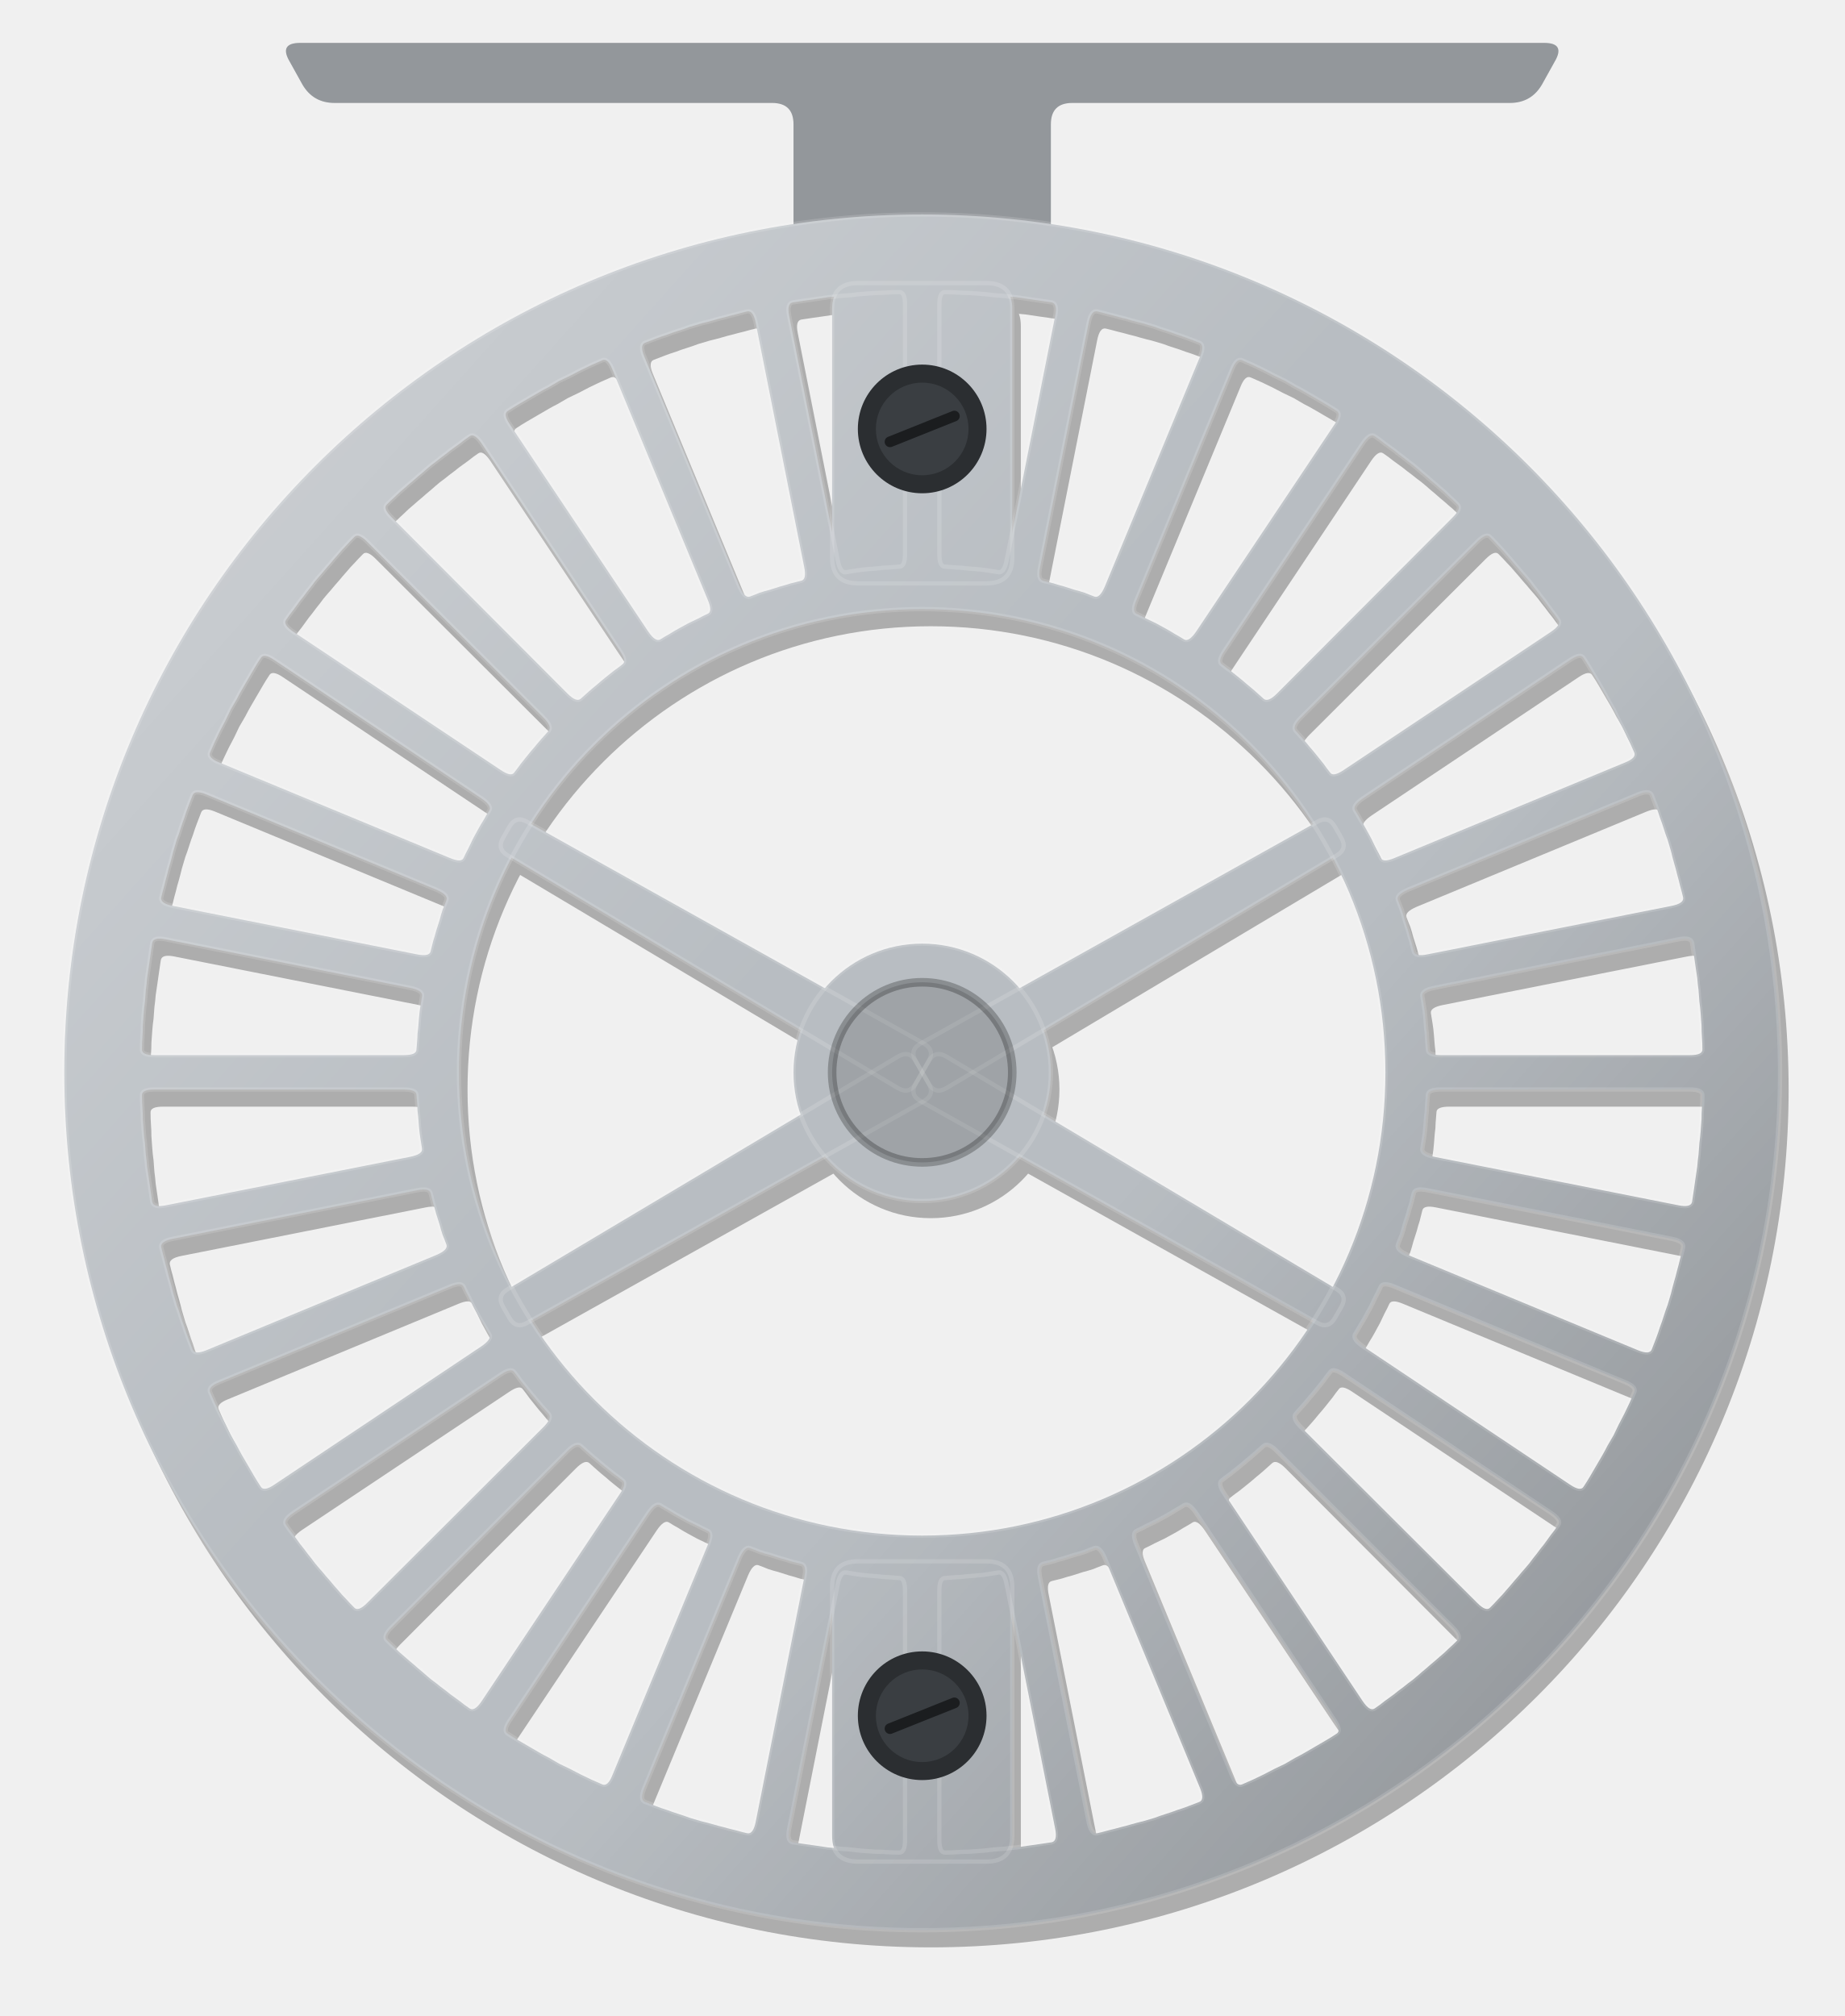
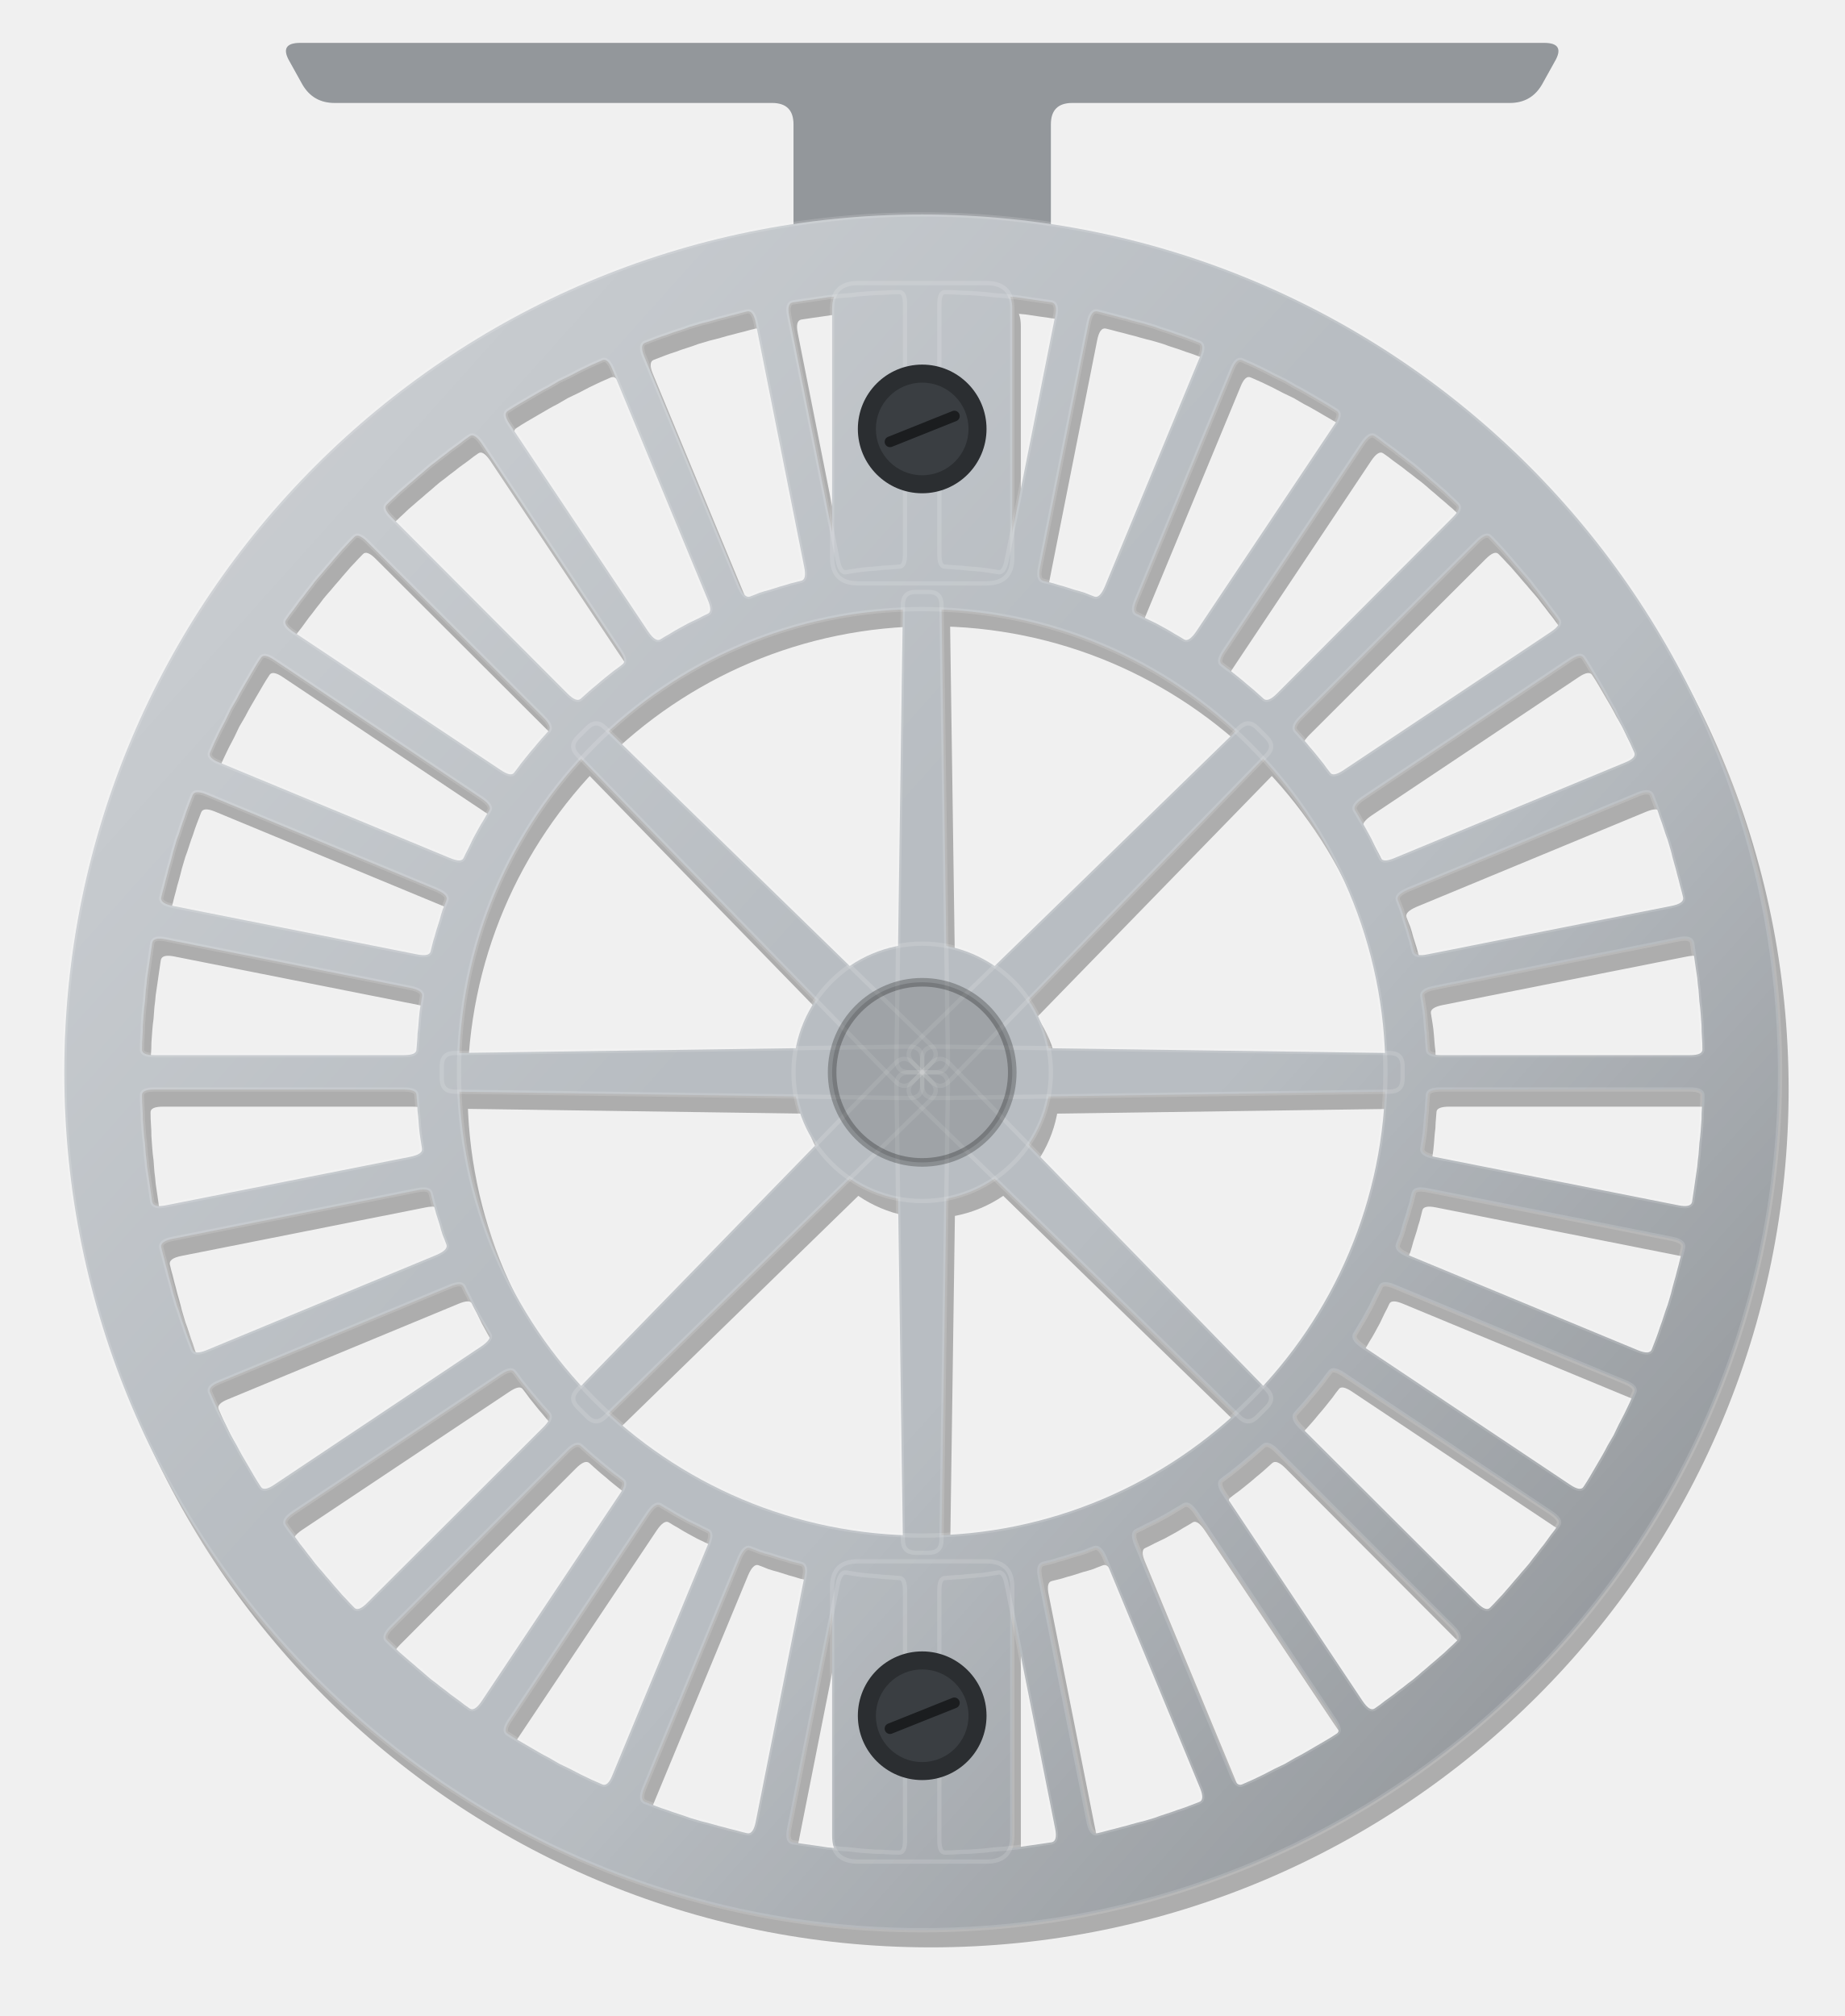
<svg xmlns="http://www.w3.org/2000/svg" viewBox="-215 -250 430 470" color="#b8bdc2">
  <defs>
    <linearGradient id="sheen" x1="0" y1="0" x2="1" y2="1">
      <stop offset="0" stop-color="#fff" stop-opacity=".4" />
      <stop offset=".45" stop-color="#fff" stop-opacity="0" />
      <stop offset=".6" stop-color="#000" stop-opacity="0" />
      <stop offset="1" stop-color="#000" stop-opacity=".3" />
    </linearGradient>
    <g id="back" fill-rule="evenodd">
      <path d="M-147.5 -235.7Q-150 -240 -145 -240L145 -240Q150 -240 147.5 -235.7L144.5 -230.3Q142 -226 137 -226L35 -226Q30 -226 30 -221L30 -191Q30 -186 25 -186L-25 -186Q-30 -186 -30 -191L-30 -221Q-30 -226 -35 -226L-137 -226Q-142 -226 -144.5 -230.3Z" />
    </g>
    <g id="body" fill-rule="evenodd">
      <path d="M-200 0a200 200 0 1 0 400 0a200 200 0 1 0 -400 0ZM-108 0a108 108 0 1 0 216 0a108 108 0 1 0 -216 0ZM4 -179Q4 -182 5.4 -181.9L5.4 -181.9Q6.8 -181.9 8.2 -181.8L8.2 -181.8Q9.5 -181.7 10.9 -181.7L10.9 -181.7Q12.3 -181.6 13.7 -181.5L13.7 -181.5Q15.1 -181.4 16.5 -181.2L16.5 -181.2Q17.8 -181.1 19.2 -181L19.2 -181Q20.6 -180.8 22 -180.7L22 -180.7Q23.4 -180.5 24.7 -180.3L24.7 -180.3Q26.1 -180.1 27.5 -179.9L27.5 -179.9Q28.8 -179.7 30.2 -179.5L30.2 -179.5Q31.6 -179.2 31 -176.3L19.7 -119.4Q19.1 -116.4 17.8 -116.6L17.8 -116.6Q16.6 -116.8 15.3 -117L15.3 -117Q14.1 -117.2 12.8 -117.3L12.8 -117.3Q11.6 -117.4 10.3 -117.5L10.3 -117.5Q9 -117.7 7.8 -117.7L7.8 -117.7Q6.5 -117.8 5.3 -117.9L5.3 -117.9Q4 -117.9 4 -120.9ZM38.8 -174.7Q39.4 -177.7 40.8 -177.4L40.8 -177.4Q42.1 -177.1 43.5 -176.7L43.5 -176.7Q44.8 -176.4 46.2 -176L46.2 -176Q47.5 -175.7 48.8 -175.3L48.8 -175.3Q50.2 -174.9 51.5 -174.6L51.5 -174.6Q52.8 -174.2 54.2 -173.8L54.2 -173.8Q55.5 -173.3 56.8 -172.9L56.8 -172.9Q58.1 -172.5 59.4 -172L59.4 -172Q60.7 -171.6 62 -171.1L62 -171.1Q63.3 -170.6 64.6 -170.1L64.6 -170.1Q65.9 -169.6 64.8 -166.9L42.6 -113.3Q41.4 -110.5 40.2 -110.9L40.2 -110.9Q39.1 -111.3 37.9 -111.8L37.9 -111.8Q36.7 -112.2 35.5 -112.5L35.5 -112.5Q34.3 -112.9 33 -113.3L33 -113.3Q31.8 -113.6 30.6 -114L30.6 -114Q29.4 -114.3 28.2 -114.6L28.2 -114.6Q26.9 -114.9 27.5 -117.8ZM72.2 -163.8Q73.3 -166.6 74.6 -166L74.6 -166Q75.9 -165.4 77.1 -164.9L77.1 -164.9Q78.4 -164.3 79.6 -163.7L79.6 -163.7Q80.9 -163 82.1 -162.4L82.1 -162.4Q83.3 -161.8 84.6 -161.2L84.6 -161.2Q85.8 -160.5 87 -159.8L87 -159.8Q88.2 -159.2 89.4 -158.5L89.4 -158.5Q90.6 -157.8 91.8 -157.1L91.8 -157.1Q93 -156.4 94.2 -155.7L94.2 -155.7Q95.4 -155 96.6 -154.2L96.6 -154.2Q97.8 -153.5 96.1 -151L63.9 -102.8Q62.2 -100.3 61.1 -100.9L61.1 -100.9Q60 -101.6 58.9 -102.2L58.9 -102.2Q57.8 -102.9 56.7 -103.5L56.7 -103.5Q55.6 -104.1 54.5 -104.7L54.5 -104.7Q53.4 -105.2 52.2 -105.8L52.2 -105.8Q51.1 -106.4 50 -106.9L50 -106.9Q48.8 -107.4 50 -110.2ZM102.7 -146.6Q104.4 -149.1 105.5 -148.3L105.5 -148.3Q106.7 -147.5 107.8 -146.6L107.8 -146.6Q108.9 -145.8 110 -145L110 -145Q111.1 -144.1 112.2 -143.3L112.2 -143.3Q113.3 -142.4 114.4 -141.6L114.4 -141.6Q115.5 -140.7 116.5 -139.8L116.5 -139.8Q117.6 -138.9 118.6 -138L118.6 -138Q119.7 -137.1 120.7 -136.2L120.7 -136.2Q121.8 -135.3 122.8 -134.3L122.8 -134.3Q123.8 -133.4 124.8 -132.4L124.8 -132.4Q125.8 -131.5 123.7 -129.4L82.7 -88.3Q80.6 -86.2 79.6 -87.1L79.6 -87.1Q78.7 -87.9 77.7 -88.8L77.7 -88.8Q76.8 -89.6 75.8 -90.4L75.8 -90.4Q74.9 -91.2 73.9 -92L73.9 -92Q72.9 -92.8 71.9 -93.6L71.9 -93.6Q70.9 -94.3 69.9 -95.1L69.9 -95.1Q68.8 -95.8 70.5 -98.3ZM129.4 -123.7Q131.5 -125.8 132.4 -124.8L132.4 -124.8Q133.4 -123.8 134.3 -122.8L134.3 -122.8Q135.3 -121.8 136.2 -120.7L136.2 -120.7Q137.1 -119.7 138 -118.6L138 -118.6Q138.9 -117.6 139.8 -116.5L139.8 -116.5Q140.7 -115.5 141.6 -114.4L141.6 -114.4Q142.4 -113.3 143.3 -112.2L143.3 -112.2Q144.1 -111.1 145 -110L145 -110Q145.8 -108.9 146.6 -107.8L146.6 -107.8Q147.5 -106.7 148.3 -105.5L148.3 -105.5Q149.1 -104.4 146.6 -102.7L98.3 -70.5Q95.8 -68.8 95.1 -69.9L95.1 -69.9Q94.3 -70.9 93.6 -71.9L93.6 -71.9Q92.8 -72.9 92 -73.9L92 -73.9Q91.2 -74.9 90.4 -75.8L90.4 -75.8Q89.6 -76.8 88.8 -77.7L88.8 -77.7Q87.9 -78.7 87.1 -79.6L87.1 -79.6Q86.2 -80.6 88.3 -82.7ZM151 -96.1Q153.5 -97.8 154.2 -96.6L154.2 -96.6Q155 -95.4 155.7 -94.2L155.7 -94.2Q156.4 -93 157.1 -91.8L157.1 -91.8Q157.8 -90.6 158.5 -89.4L158.5 -89.4Q159.2 -88.2 159.8 -87L159.8 -87Q160.5 -85.8 161.2 -84.6L161.2 -84.6Q161.8 -83.3 162.4 -82.1L162.4 -82.1Q163 -80.9 163.7 -79.6L163.7 -79.6Q164.3 -78.4 164.9 -77.1L164.9 -77.1Q165.4 -75.9 166 -74.6L166 -74.6Q166.6 -73.3 163.8 -72.2L110.2 -50Q107.4 -48.8 106.9 -50L106.9 -50Q106.4 -51.1 105.8 -52.2L105.8 -52.2Q105.2 -53.4 104.7 -54.5L104.7 -54.5Q104.1 -55.6 103.5 -56.7L103.5 -56.7Q102.9 -57.8 102.2 -58.9L102.2 -58.9Q101.6 -60 100.9 -61.1L100.9 -61.1Q100.3 -62.2 102.8 -63.9ZM166.9 -64.8Q169.6 -65.9 170.1 -64.6L170.1 -64.6Q170.6 -63.3 171.1 -62L171.1 -62Q171.6 -60.7 172 -59.4L172 -59.4Q172.5 -58.1 172.9 -56.8L172.9 -56.8Q173.3 -55.5 173.8 -54.2L173.8 -54.2Q174.2 -52.8 174.6 -51.5L174.6 -51.5Q174.9 -50.2 175.3 -48.8L175.3 -48.8Q175.7 -47.5 176 -46.2L176 -46.2Q176.4 -44.8 176.7 -43.5L176.7 -43.5Q177.1 -42.1 177.4 -40.8L177.4 -40.8Q177.7 -39.4 174.7 -38.8L117.8 -27.5Q114.9 -26.9 114.6 -28.2L114.6 -28.2Q114.3 -29.4 114 -30.6L114 -30.6Q113.6 -31.8 113.3 -33L113.3 -33Q112.9 -34.3 112.5 -35.5L112.5 -35.5Q112.2 -36.7 111.8 -37.9L111.8 -37.9Q111.3 -39.1 110.9 -40.2L110.9 -40.2Q110.5 -41.4 113.3 -42.6ZM176.3 -31Q179.2 -31.6 179.5 -30.2L179.5 -30.2Q179.7 -28.8 179.9 -27.5L179.9 -27.5Q180.1 -26.1 180.3 -24.7L180.3 -24.7Q180.5 -23.4 180.7 -22L180.7 -22Q180.8 -20.6 181 -19.2L181 -19.2Q181.1 -17.8 181.2 -16.5L181.2 -16.5Q181.4 -15.1 181.5 -13.7L181.5 -13.7Q181.6 -12.3 181.7 -10.9L181.7 -10.9Q181.7 -9.5 181.8 -8.2L181.8 -8.2Q181.9 -6.8 181.9 -5.4L181.9 -5.4Q182 -4 179 -4L120.9 -4Q117.9 -4 117.9 -5.3L117.9 -5.3Q117.8 -6.5 117.7 -7.8L117.7 -7.8Q117.7 -9 117.5 -10.3L117.5 -10.3Q117.4 -11.6 117.3 -12.8L117.3 -12.8Q117.2 -14.1 117 -15.3L117 -15.3Q116.8 -16.6 116.6 -17.8L116.6 -17.8Q116.4 -19.1 119.4 -19.7ZM179 4Q182 4 181.9 5.4L181.9 5.4Q181.9 6.8 181.8 8.2L181.8 8.2Q181.7 9.5 181.7 10.9L181.7 10.9Q181.6 12.3 181.5 13.7L181.5 13.7Q181.4 15.1 181.2 16.5L181.2 16.5Q181.1 17.8 181 19.2L181 19.2Q180.8 20.6 180.7 22L180.7 22Q180.5 23.4 180.3 24.7L180.3 24.7Q180.1 26.1 179.9 27.5L179.9 27.5Q179.7 28.8 179.5 30.2L179.5 30.2Q179.2 31.6 176.3 31L119.4 19.7Q116.4 19.1 116.6 17.8L116.6 17.8Q116.8 16.6 117 15.3L117 15.3Q117.2 14.1 117.3 12.8L117.3 12.8Q117.4 11.6 117.5 10.3L117.5 10.3Q117.7 9 117.7 7.8L117.7 7.8Q117.8 6.5 117.9 5.3L117.9 5.3Q117.9 4 120.9 4ZM174.7 38.8Q177.7 39.4 177.4 40.8L177.4 40.8Q177.1 42.1 176.7 43.5L176.7 43.5Q176.4 44.8 176 46.2L176 46.2Q175.7 47.5 175.3 48.8L175.3 48.8Q174.9 50.2 174.6 51.5L174.6 51.5Q174.2 52.8 173.8 54.2L173.8 54.2Q173.3 55.5 172.9 56.8L172.9 56.8Q172.5 58.1 172 59.4L172 59.4Q171.6 60.7 171.1 62L171.1 62Q170.6 63.3 170.1 64.6L170.1 64.6Q169.6 65.9 166.9 64.8L113.3 42.6Q110.5 41.4 110.9 40.2L110.9 40.2Q111.3 39.1 111.8 37.9L111.8 37.9Q112.2 36.7 112.5 35.5L112.5 35.5Q112.9 34.3 113.3 33L113.3 33Q113.6 31.8 114 30.6L114 30.6Q114.3 29.4 114.6 28.2L114.6 28.2Q114.9 26.9 117.8 27.5ZM163.8 72.2Q166.6 73.3 166 74.6L166 74.6Q165.4 75.9 164.9 77.1L164.9 77.1Q164.3 78.4 163.7 79.6L163.7 79.6Q163 80.9 162.4 82.1L162.4 82.1Q161.8 83.3 161.2 84.6L161.2 84.6Q160.5 85.8 159.8 87L159.8 87Q159.2 88.2 158.5 89.4L158.5 89.4Q157.8 90.6 157.1 91.8L157.1 91.8Q156.4 93 155.7 94.2L155.7 94.2Q155 95.4 154.2 96.6L154.2 96.6Q153.5 97.8 151 96.1L102.8 63.9Q100.3 62.2 100.9 61.1L100.9 61.1Q101.6 60 102.2 58.9L102.2 58.9Q102.9 57.8 103.5 56.7L103.5 56.7Q104.1 55.6 104.7 54.5L104.7 54.5Q105.2 53.4 105.8 52.2L105.8 52.2Q106.4 51.1 106.9 50L106.9 50Q107.4 48.8 110.2 50ZM146.6 102.7Q149.1 104.4 148.3 105.5L148.3 105.5Q147.5 106.7 146.6 107.8L146.6 107.8Q145.8 108.9 145 110L145 110Q144.1 111.1 143.3 112.2L143.3 112.2Q142.4 113.3 141.6 114.4L141.6 114.4Q140.7 115.5 139.8 116.5L139.8 116.5Q138.9 117.6 138 118.6L138 118.6Q137.1 119.7 136.2 120.7L136.2 120.7Q135.3 121.8 134.3 122.8L134.3 122.8Q133.4 123.8 132.4 124.8L132.4 124.8Q131.5 125.8 129.4 123.7L88.3 82.7Q86.2 80.6 87.1 79.6L87.1 79.6Q87.9 78.7 88.8 77.7L88.8 77.7Q89.6 76.8 90.4 75.8L90.4 75.8Q91.2 74.9 92 73.9L92 73.9Q92.8 72.9 93.6 71.9L93.6 71.9Q94.3 70.9 95.1 69.9L95.1 69.9Q95.8 68.8 98.3 70.5ZM123.7 129.4Q125.8 131.5 124.8 132.4L124.8 132.4Q123.8 133.4 122.8 134.3L122.8 134.3Q121.8 135.3 120.7 136.2L120.7 136.2Q119.7 137.1 118.6 138L118.6 138Q117.6 138.9 116.5 139.8L116.5 139.8Q115.5 140.7 114.4 141.6L114.4 141.6Q113.3 142.4 112.2 143.3L112.2 143.3Q111.1 144.1 110 145L110 145Q108.9 145.8 107.8 146.6L107.8 146.6Q106.7 147.5 105.5 148.3L105.5 148.3Q104.4 149.1 102.7 146.6L70.5 98.3Q68.8 95.8 69.9 95.1L69.9 95.1Q70.9 94.3 71.9 93.6L71.9 93.6Q72.9 92.8 73.9 92L73.9 92Q74.9 91.2 75.8 90.4L75.8 90.4Q76.8 89.6 77.7 88.8L77.7 88.8Q78.7 87.9 79.6 87.1L79.6 87.1Q80.6 86.2 82.7 88.3ZM96.1 151Q97.8 153.5 96.6 154.2L96.6 154.2Q95.4 155 94.2 155.7L94.2 155.7Q93 156.4 91.8 157.1L91.8 157.1Q90.6 157.8 89.4 158.5L89.4 158.5Q88.2 159.2 87 159.8L87 159.8Q85.8 160.5 84.6 161.2L84.6 161.2Q83.3 161.8 82.1 162.4L82.1 162.4Q80.9 163 79.6 163.7L79.6 163.7Q78.4 164.3 77.1 164.9L77.1 164.9Q75.9 165.4 74.6 166L74.6 166Q73.3 166.6 72.2 163.8L50 110.2Q48.8 107.4 50 106.9L50 106.9Q51.1 106.4 52.2 105.8L52.2 105.8Q53.4 105.2 54.5 104.7L54.5 104.7Q55.6 104.1 56.7 103.5L56.7 103.5Q57.8 102.9 58.9 102.2L58.9 102.2Q60 101.6 61.1 100.9L61.1 100.9Q62.2 100.3 63.9 102.8ZM64.8 166.9Q65.9 169.6 64.6 170.1L64.6 170.1Q63.3 170.6 62 171.1L62 171.1Q60.7 171.6 59.4 172L59.4 172Q58.1 172.5 56.8 172.9L56.8 172.9Q55.5 173.3 54.2 173.8L54.2 173.8Q52.8 174.2 51.5 174.6L51.5 174.6Q50.2 174.9 48.8 175.3L48.8 175.3Q47.5 175.7 46.2 176L46.2 176Q44.8 176.4 43.5 176.7L43.5 176.7Q42.1 177.1 40.8 177.4L40.8 177.4Q39.4 177.7 38.8 174.7L27.5 117.8Q26.9 114.9 28.2 114.6L28.2 114.6Q29.4 114.3 30.6 114L30.6 114Q31.8 113.6 33 113.3L33 113.3Q34.3 112.9 35.5 112.5L35.5 112.5Q36.7 112.2 37.9 111.8L37.9 111.8Q39.1 111.3 40.2 110.9L40.2 110.9Q41.4 110.5 42.6 113.3ZM31 176.3Q31.6 179.2 30.2 179.5L30.2 179.5Q28.8 179.7 27.5 179.9L27.5 179.9Q26.1 180.1 24.7 180.3L24.7 180.3Q23.4 180.5 22 180.7L22 180.7Q20.6 180.8 19.2 181L19.2 181Q17.8 181.1 16.5 181.2L16.5 181.2Q15.1 181.4 13.7 181.5L13.7 181.5Q12.3 181.6 10.9 181.7L10.9 181.7Q9.5 181.7 8.2 181.8L8.2 181.8Q6.8 181.9 5.4 181.9L5.4 181.9Q4 182 4 179L4 120.9Q4 117.9 5.3 117.9L5.3 117.9Q6.5 117.8 7.8 117.7L7.8 117.7Q9 117.7 10.3 117.5L10.3 117.5Q11.6 117.4 12.8 117.3L12.8 117.3Q14.1 117.2 15.3 117L15.3 117Q16.6 116.8 17.8 116.6L17.8 116.6Q19.1 116.4 19.7 119.4ZM-4 179Q-4 182 -5.4 181.9L-5.4 181.9Q-6.8 181.9 -8.2 181.8L-8.2 181.8Q-9.5 181.7 -10.9 181.7L-10.9 181.7Q-12.3 181.6 -13.7 181.5L-13.7 181.5Q-15.1 181.4 -16.5 181.2L-16.5 181.2Q-17.8 181.1 -19.2 181L-19.2 181Q-20.6 180.8 -22 180.7L-22 180.7Q-23.4 180.5 -24.7 180.3L-24.7 180.3Q-26.1 180.1 -27.5 179.9L-27.5 179.9Q-28.8 179.7 -30.2 179.5L-30.2 179.5Q-31.6 179.2 -31 176.3L-19.7 119.4Q-19.1 116.4 -17.8 116.6L-17.8 116.6Q-16.6 116.8 -15.3 117L-15.3 117Q-14.1 117.2 -12.8 117.3L-12.8 117.3Q-11.6 117.4 -10.3 117.5L-10.3 117.5Q-9 117.7 -7.8 117.7L-7.8 117.7Q-6.5 117.8 -5.3 117.9L-5.3 117.9Q-4 117.9 -4 120.9ZM-38.8 174.7Q-39.4 177.7 -40.8 177.4L-40.8 177.4Q-42.1 177.1 -43.5 176.7L-43.5 176.7Q-44.8 176.4 -46.2 176L-46.2 176Q-47.5 175.7 -48.8 175.3L-48.8 175.3Q-50.2 174.9 -51.5 174.6L-51.5 174.6Q-52.8 174.2 -54.2 173.8L-54.2 173.8Q-55.5 173.3 -56.8 172.9L-56.8 172.9Q-58.1 172.5 -59.4 172L-59.4 172Q-60.7 171.6 -62 171.1L-62 171.1Q-63.3 170.6 -64.6 170.1L-64.6 170.1Q-65.9 169.6 -64.8 166.9L-42.6 113.3Q-41.4 110.5 -40.2 110.9L-40.2 110.9Q-39.1 111.3 -37.9 111.8L-37.9 111.8Q-36.7 112.2 -35.5 112.5L-35.5 112.5Q-34.3 112.9 -33 113.3L-33 113.3Q-31.8 113.6 -30.6 114L-30.6 114Q-29.4 114.3 -28.2 114.6L-28.2 114.6Q-26.9 114.9 -27.5 117.8ZM-72.2 163.8Q-73.3 166.6 -74.6 166L-74.6 166Q-75.9 165.4 -77.1 164.9L-77.1 164.9Q-78.4 164.3 -79.6 163.7L-79.6 163.7Q-80.9 163 -82.1 162.4L-82.1 162.4Q-83.3 161.8 -84.6 161.2L-84.6 161.2Q-85.8 160.5 -87 159.8L-87 159.8Q-88.2 159.2 -89.4 158.5L-89.4 158.5Q-90.6 157.8 -91.8 157.1L-91.8 157.1Q-93 156.4 -94.2 155.7L-94.2 155.7Q-95.4 155 -96.6 154.2L-96.6 154.2Q-97.8 153.5 -96.1 151L-63.9 102.8Q-62.2 100.3 -61.1 100.9L-61.1 100.9Q-60 101.6 -58.9 102.2L-58.9 102.2Q-57.8 102.9 -56.7 103.5L-56.7 103.5Q-55.6 104.1 -54.5 104.7L-54.5 104.7Q-53.4 105.2 -52.2 105.8L-52.2 105.8Q-51.1 106.4 -50 106.9L-50 106.9Q-48.8 107.4 -50 110.2ZM-102.7 146.6Q-104.4 149.1 -105.5 148.3L-105.5 148.3Q-106.7 147.5 -107.8 146.6L-107.8 146.6Q-108.9 145.8 -110 145L-110 145Q-111.1 144.1 -112.2 143.3L-112.2 143.3Q-113.3 142.4 -114.4 141.6L-114.4 141.6Q-115.5 140.7 -116.5 139.8L-116.5 139.8Q-117.6 138.9 -118.6 138L-118.6 138Q-119.7 137.1 -120.7 136.2L-120.7 136.2Q-121.8 135.3 -122.8 134.3L-122.8 134.3Q-123.8 133.4 -124.8 132.4L-124.8 132.4Q-125.8 131.5 -123.7 129.4L-82.7 88.3Q-80.6 86.2 -79.6 87.1L-79.6 87.1Q-78.7 87.9 -77.7 88.8L-77.7 88.8Q-76.8 89.6 -75.8 90.4L-75.8 90.4Q-74.9 91.2 -73.9 92L-73.9 92Q-72.9 92.8 -71.9 93.6L-71.9 93.6Q-70.9 94.3 -69.9 95.1L-69.9 95.1Q-68.8 95.8 -70.5 98.3ZM-129.4 123.7Q-131.5 125.8 -132.4 124.8L-132.4 124.8Q-133.4 123.8 -134.3 122.8L-134.3 122.8Q-135.3 121.8 -136.2 120.7L-136.2 120.7Q-137.1 119.7 -138 118.6L-138 118.6Q-138.9 117.6 -139.8 116.5L-139.8 116.5Q-140.7 115.5 -141.6 114.4L-141.6 114.4Q-142.4 113.3 -143.3 112.2L-143.3 112.2Q-144.1 111.1 -145 110L-145 110Q-145.8 108.9 -146.6 107.8L-146.6 107.8Q-147.5 106.7 -148.3 105.5L-148.3 105.5Q-149.1 104.4 -146.6 102.7L-98.3 70.5Q-95.8 68.8 -95.1 69.9L-95.1 69.9Q-94.3 70.9 -93.6 71.9L-93.6 71.9Q-92.8 72.9 -92 73.9L-92 73.9Q-91.2 74.9 -90.4 75.8L-90.4 75.8Q-89.6 76.8 -88.8 77.7L-88.8 77.7Q-87.9 78.7 -87.1 79.6L-87.1 79.6Q-86.2 80.6 -88.3 82.7ZM-151 96.1Q-153.5 97.8 -154.2 96.6L-154.2 96.6Q-155 95.4 -155.7 94.2L-155.7 94.2Q-156.4 93 -157.1 91.8L-157.1 91.8Q-157.8 90.6 -158.5 89.4L-158.5 89.4Q-159.2 88.2 -159.8 87L-159.8 87Q-160.5 85.8 -161.2 84.6L-161.2 84.6Q-161.8 83.3 -162.4 82.1L-162.4 82.1Q-163 80.9 -163.7 79.6L-163.7 79.6Q-164.3 78.4 -164.9 77.1L-164.9 77.1Q-165.4 75.9 -166 74.6L-166 74.6Q-166.6 73.3 -163.8 72.2L-110.2 50Q-107.4 48.8 -106.9 50L-106.9 50Q-106.4 51.1 -105.8 52.2L-105.8 52.2Q-105.2 53.4 -104.7 54.5L-104.7 54.5Q-104.1 55.6 -103.5 56.7L-103.5 56.7Q-102.9 57.8 -102.2 58.9L-102.2 58.9Q-101.6 60 -100.9 61.1L-100.9 61.1Q-100.3 62.2 -102.8 63.9ZM-166.9 64.8Q-169.6 65.9 -170.1 64.6L-170.1 64.6Q-170.6 63.3 -171.1 62L-171.1 62Q-171.6 60.7 -172 59.4L-172 59.4Q-172.5 58.1 -172.9 56.8L-172.9 56.8Q-173.3 55.5 -173.8 54.2L-173.8 54.2Q-174.2 52.8 -174.6 51.5L-174.6 51.5Q-174.9 50.2 -175.3 48.8L-175.3 48.8Q-175.7 47.5 -176 46.2L-176 46.2Q-176.4 44.8 -176.7 43.5L-176.7 43.5Q-177.1 42.1 -177.4 40.8L-177.4 40.8Q-177.7 39.4 -174.7 38.8L-117.8 27.5Q-114.9 26.9 -114.6 28.2L-114.6 28.2Q-114.3 29.4 -114 30.6L-114 30.6Q-113.6 31.8 -113.3 33L-113.3 33Q-112.9 34.3 -112.5 35.5L-112.5 35.5Q-112.2 36.7 -111.8 37.9L-111.8 37.9Q-111.3 39.1 -110.9 40.2L-110.9 40.2Q-110.5 41.4 -113.3 42.6ZM-176.3 31Q-179.2 31.6 -179.5 30.2L-179.5 30.2Q-179.7 28.8 -179.9 27.5L-179.9 27.5Q-180.1 26.1 -180.3 24.7L-180.3 24.7Q-180.5 23.4 -180.7 22L-180.7 22Q-180.8 20.6 -181 19.2L-181 19.2Q-181.1 17.8 -181.2 16.5L-181.2 16.5Q-181.4 15.1 -181.5 13.7L-181.5 13.7Q-181.6 12.3 -181.7 10.9L-181.7 10.9Q-181.7 9.5 -181.8 8.2L-181.8 8.2Q-181.9 6.8 -181.9 5.4L-181.9 5.4Q-182 4 -179 4L-120.9 4Q-117.9 4 -117.9 5.3L-117.9 5.3Q-117.8 6.5 -117.7 7.8L-117.7 7.8Q-117.7 9 -117.5 10.3L-117.5 10.3Q-117.4 11.6 -117.3 12.8L-117.3 12.8Q-117.2 14.1 -117 15.3L-117 15.3Q-116.8 16.6 -116.6 17.8L-116.6 17.8Q-116.4 19.1 -119.4 19.7ZM-179 -4Q-182 -4 -181.9 -5.4L-181.9 -5.4Q-181.9 -6.8 -181.8 -8.2L-181.8 -8.2Q-181.7 -9.5 -181.7 -10.9L-181.7 -10.9Q-181.6 -12.3 -181.5 -13.7L-181.5 -13.7Q-181.4 -15.1 -181.2 -16.5L-181.2 -16.5Q-181.1 -17.8 -181 -19.2L-181 -19.2Q-180.8 -20.6 -180.7 -22L-180.7 -22Q-180.5 -23.4 -180.3 -24.7L-180.3 -24.7Q-180.1 -26.1 -179.9 -27.5L-179.9 -27.5Q-179.7 -28.8 -179.5 -30.2L-179.5 -30.2Q-179.2 -31.6 -176.3 -31L-119.4 -19.7Q-116.4 -19.1 -116.6 -17.8L-116.6 -17.8Q-116.8 -16.6 -117 -15.3L-117 -15.3Q-117.2 -14.1 -117.3 -12.8L-117.3 -12.8Q-117.4 -11.6 -117.5 -10.3L-117.5 -10.3Q-117.7 -9 -117.7 -7.8L-117.7 -7.8Q-117.8 -6.5 -117.9 -5.3L-117.9 -5.3Q-117.9 -4 -120.9 -4ZM-174.7 -38.8Q-177.7 -39.4 -177.4 -40.8L-177.4 -40.8Q-177.1 -42.1 -176.7 -43.5L-176.7 -43.5Q-176.4 -44.8 -176 -46.2L-176 -46.2Q-175.7 -47.5 -175.3 -48.8L-175.3 -48.8Q-174.9 -50.2 -174.6 -51.5L-174.6 -51.5Q-174.2 -52.8 -173.8 -54.2L-173.8 -54.2Q-173.3 -55.5 -172.9 -56.8L-172.9 -56.8Q-172.5 -58.1 -172 -59.4L-172 -59.4Q-171.6 -60.7 -171.1 -62L-171.1 -62Q-170.6 -63.3 -170.1 -64.6L-170.1 -64.6Q-169.6 -65.9 -166.9 -64.8L-113.3 -42.6Q-110.5 -41.4 -110.9 -40.2L-110.9 -40.2Q-111.3 -39.1 -111.8 -37.9L-111.8 -37.9Q-112.2 -36.7 -112.5 -35.5L-112.5 -35.5Q-112.9 -34.3 -113.3 -33L-113.3 -33Q-113.6 -31.8 -114 -30.6L-114 -30.6Q-114.3 -29.4 -114.6 -28.2L-114.6 -28.2Q-114.9 -26.9 -117.8 -27.5ZM-163.8 -72.2Q-166.6 -73.3 -166 -74.6L-166 -74.6Q-165.4 -75.9 -164.9 -77.1L-164.9 -77.1Q-164.3 -78.4 -163.7 -79.6L-163.7 -79.6Q-163 -80.9 -162.4 -82.1L-162.4 -82.1Q-161.8 -83.3 -161.2 -84.6L-161.2 -84.6Q-160.5 -85.8 -159.8 -87L-159.8 -87Q-159.2 -88.2 -158.5 -89.4L-158.5 -89.4Q-157.8 -90.6 -157.1 -91.8L-157.1 -91.8Q-156.4 -93 -155.7 -94.2L-155.7 -94.2Q-155 -95.4 -154.2 -96.6L-154.2 -96.6Q-153.5 -97.8 -151 -96.1L-102.8 -63.9Q-100.3 -62.2 -100.9 -61.1L-100.9 -61.1Q-101.6 -60 -102.2 -58.9L-102.2 -58.9Q-102.9 -57.8 -103.5 -56.7L-103.5 -56.7Q-104.1 -55.6 -104.7 -54.5L-104.7 -54.5Q-105.2 -53.4 -105.8 -52.2L-105.8 -52.2Q-106.4 -51.1 -106.9 -50L-106.9 -50Q-107.4 -48.8 -110.2 -50ZM-146.6 -102.7Q-149.1 -104.4 -148.3 -105.5L-148.3 -105.5Q-147.5 -106.7 -146.6 -107.8L-146.6 -107.8Q-145.8 -108.9 -145 -110L-145 -110Q-144.1 -111.1 -143.3 -112.2L-143.3 -112.2Q-142.4 -113.3 -141.6 -114.4L-141.6 -114.4Q-140.7 -115.5 -139.8 -116.5L-139.8 -116.5Q-138.9 -117.6 -138 -118.6L-138 -118.6Q-137.1 -119.7 -136.2 -120.7L-136.2 -120.7Q-135.3 -121.8 -134.3 -122.8L-134.3 -122.8Q-133.4 -123.8 -132.4 -124.8L-132.4 -124.8Q-131.5 -125.8 -129.4 -123.7L-88.3 -82.7Q-86.2 -80.6 -87.1 -79.6L-87.1 -79.6Q-87.9 -78.7 -88.8 -77.7L-88.8 -77.7Q-89.6 -76.8 -90.4 -75.8L-90.4 -75.8Q-91.2 -74.9 -92 -73.9L-92 -73.9Q-92.8 -72.9 -93.6 -71.9L-93.6 -71.9Q-94.3 -70.9 -95.1 -69.9L-95.1 -69.9Q-95.8 -68.8 -98.3 -70.5ZM-123.7 -129.4Q-125.8 -131.5 -124.8 -132.4L-124.8 -132.4Q-123.8 -133.4 -122.8 -134.3L-122.8 -134.3Q-121.8 -135.3 -120.7 -136.2L-120.7 -136.2Q-119.7 -137.1 -118.6 -138L-118.6 -138Q-117.6 -138.9 -116.5 -139.8L-116.5 -139.8Q-115.5 -140.7 -114.4 -141.6L-114.4 -141.6Q-113.3 -142.4 -112.2 -143.3L-112.2 -143.3Q-111.1 -144.1 -110 -145L-110 -145Q-108.9 -145.8 -107.8 -146.6L-107.8 -146.6Q-106.7 -147.5 -105.5 -148.3L-105.5 -148.3Q-104.4 -149.1 -102.7 -146.6L-70.5 -98.3Q-68.8 -95.8 -69.9 -95.1L-69.9 -95.1Q-70.9 -94.3 -71.9 -93.6L-71.9 -93.6Q-72.9 -92.8 -73.9 -92L-73.9 -92Q-74.9 -91.2 -75.8 -90.4L-75.8 -90.4Q-76.8 -89.6 -77.7 -88.8L-77.7 -88.8Q-78.7 -87.9 -79.6 -87.1L-79.6 -87.1Q-80.6 -86.2 -82.7 -88.3ZM-96.1 -151Q-97.8 -153.5 -96.6 -154.2L-96.6 -154.2Q-95.4 -155 -94.2 -155.7L-94.2 -155.7Q-93 -156.4 -91.8 -157.1L-91.8 -157.1Q-90.6 -157.8 -89.4 -158.5L-89.4 -158.5Q-88.2 -159.2 -87 -159.8L-87 -159.8Q-85.8 -160.5 -84.6 -161.2L-84.6 -161.2Q-83.3 -161.8 -82.1 -162.4L-82.1 -162.4Q-80.9 -163 -79.6 -163.7L-79.6 -163.7Q-78.4 -164.3 -77.1 -164.9L-77.1 -164.9Q-75.9 -165.4 -74.6 -166L-74.6 -166Q-73.3 -166.6 -72.2 -163.8L-50 -110.2Q-48.8 -107.4 -50 -106.9L-50 -106.9Q-51.1 -106.4 -52.2 -105.8L-52.2 -105.8Q-53.4 -105.2 -54.5 -104.7L-54.5 -104.7Q-55.6 -104.1 -56.7 -103.5L-56.7 -103.5Q-57.8 -102.9 -58.9 -102.2L-58.9 -102.2Q-60 -101.6 -61.1 -100.9L-61.1 -100.9Q-62.2 -100.3 -63.9 -102.8ZM-64.8 -166.9Q-65.9 -169.6 -64.6 -170.1L-64.6 -170.1Q-63.3 -170.6 -62 -171.1L-62 -171.1Q-60.7 -171.6 -59.4 -172L-59.4 -172Q-58.1 -172.5 -56.8 -172.9L-56.8 -172.9Q-55.5 -173.3 -54.2 -173.8L-54.2 -173.8Q-52.8 -174.2 -51.5 -174.6L-51.5 -174.6Q-50.2 -174.9 -48.8 -175.3L-48.8 -175.3Q-47.5 -175.7 -46.2 -176L-46.2 -176Q-44.8 -176.4 -43.5 -176.7L-43.5 -176.7Q-42.1 -177.1 -40.8 -177.4L-40.8 -177.4Q-39.4 -177.7 -38.8 -174.7L-27.5 -117.8Q-26.9 -114.9 -28.2 -114.6L-28.2 -114.6Q-29.4 -114.3 -30.6 -114L-30.6 -114Q-31.8 -113.6 -33 -113.3L-33 -113.3Q-34.3 -112.9 -35.5 -112.5L-35.5 -112.5Q-36.7 -112.2 -37.9 -111.8L-37.9 -111.8Q-39.1 -111.3 -40.2 -110.9L-40.2 -110.9Q-41.4 -110.5 -42.6 -113.3ZM-31 -176.3Q-31.6 -179.2 -30.2 -179.5L-30.2 -179.5Q-28.8 -179.7 -27.5 -179.9L-27.5 -179.9Q-26.1 -180.1 -24.7 -180.3L-24.7 -180.3Q-23.4 -180.5 -22 -180.7L-22 -180.7Q-20.6 -180.8 -19.2 -181L-19.2 -181Q-17.8 -181.1 -16.5 -181.2L-16.5 -181.2Q-15.1 -181.4 -13.7 -181.5L-13.7 -181.5Q-12.3 -181.6 -10.9 -181.7L-10.9 -181.7Q-9.5 -181.7 -8.2 -181.8L-8.2 -181.8Q-6.8 -181.9 -5.4 -181.9L-5.4 -181.9Q-4 -182 -4 -179L-4 -120.9Q-4 -117.9 -5.3 -117.9L-5.3 -117.9Q-6.5 -117.8 -7.8 -117.7L-7.8 -117.7Q-9 -117.7 -10.3 -117.5L-10.3 -117.5Q-11.6 -117.4 -12.8 -117.3L-12.8 -117.3Q-14.1 -117.2 -15.3 -117L-15.3 -117Q-16.6 -116.8 -17.8 -116.6L-17.8 -116.6Q-19.1 -116.4 -19.7 -119.4Z" />
      <path d="M-21 -178Q-21 -184 -15 -184L15 -184Q21 -184 21 -178L21 -120Q21 -114 15 -114L-15 -114Q-21 -114 -21 -120Z" />
      <path d="M-21 120Q-21 114 -15 114L15 114Q21 114 21 120L21 178Q21 184 15 184L-15 184Q-21 184 -21 178Z" />
-       <path d="M1.5 2.6Q3 5.2 5.6 3.7L96.7 -50.6Q99.2 -52.1 97.7 -54.7L96.2 -57.3Q94.7 -59.9 92.1 -58.4L-0.4 -6.7Q-3 -5.2 -1.5 -2.6Z" />
-       <path d="M-1.5 2.6Q-3 5.2 -0.4 6.7L92.1 58.4Q94.7 59.9 96.2 57.3L97.7 54.7Q99.2 52.1 96.7 50.6L5.6 -3.7Q3 -5.2 1.5 -2.6Z" />
-       <path d="M-1.5 -2.6Q-3 -5.2 -5.6 -3.7L-96.7 50.6Q-99.2 52.1 -97.7 54.7L-96.2 57.3Q-94.7 59.9 -92.1 58.4L0.4 6.7Q3 5.2 1.5 2.6Z" />
-       <path d="M1.5 -2.6Q3 -5.2 0.4 -6.7L-92.1 -58.4Q-94.7 -59.9 -96.2 -57.3L-97.7 -54.7Q-99.2 -52.1 -96.7 -50.6L-5.6 3.7Q-3 5.2 -1.5 2.6Z" />
+       <path d="M3 0Q6 0 6 -3L4.5 -109Q4.5 -112 1.5 -112L-1.5 -112Q-4.5 -112 -4.5 -109L-6 -3Q-6 0 -3 0Z" />
+       <path d="M2.1 2.1Q4.2 4.2 6.3 2.1L80.3 -73.9Q82.4 -76 80.3 -78.1L78.1 -80.3Q76 -82.4 73.9 -80.3L-2.1 -6.3Q-4.2 -4.2 -2.1 -2.1Z" />
+       <path d="M0 3Q0 6 3 6L109 4.5Q112 4.5 112 1.5L112 -1.5Q112 -4.5 109 -4.5L3 -6Q0 -6 0 -3Z" />
+       <path d="M-2.1 2.1Q-4.2 4.2 -2.1 6.3L73.9 80.3Q76 82.4 78.1 80.3L80.3 78.1Q82.4 76 80.3 73.9L6.3 -2.1Q4.2 -4.2 2.1 -2.1Z" />
+       <path d="M-3 0Q-6 0 -6 3L-4.5 109Q-4.5 112 -1.5 112L1.5 112Q4.5 112 4.5 109L6 3Q6 0 3 0Z" />
+       <path d="M-2.1 -2.1Q-4.2 -4.2 -6.3 -2.1L-80.3 73.9Q-82.4 76 -80.3 78.1L-78.1 80.3Q-76 82.4 -73.9 80.3L2.1 6.3Q4.2 4.2 2.1 2.1Z" />
+       <path d="M0 -3Q0 -6 -3 -6L-109 -4.5Q-112 -4.5 -112 -1.5L-112 1.5Q-112 4.5 -109 4.5L-3 6Q0 6 0 3Z" />
+       <path d="M2.1 -2.1Q4.2 -4.2 2.1 -6.3L-73.9 -80.3Q-76 -82.4 -78.1 -80.3L-80.3 -78.1Q-82.4 -76 -80.3 -73.9L-6.3 2.1Q-4.2 4.2 -2.1 2.1Z" />
      <path d="M-30 0a30 30 0 1 0 60 0a30 30 0 1 0 -60 0Z" />
    </g>
    <mask id="body-mask">
      <use href="#body" fill="#fff" />
    </mask>
  </defs>
  <use href="#back" fill="currentColor" />
  <use href="#back" fill="#000" opacity=".2" />
  <use href="#body" fill="#000" opacity=".28" transform="translate(2 4)" />
  <use href="#body" fill="currentColor" />
  <rect x="-215" y="-250" width="430" height="470" fill="url(#sheen)" mask="url(#body-mask)" />
  <use href="#body" fill="none" stroke="#fff" stroke-opacity=".14" stroke-width="1" />
  <circle cx="0" cy="-150" r="15" fill="#2b2e31" />
  <circle cx="0" cy="-150" r="10.8" fill="#3a3e42" />
  <path d="M-7.5 -147L7.5 -153" stroke="#1b1d1f" stroke-width="2.5" stroke-linecap="round" />
  <circle cx="0" cy="150" r="15" fill="#2b2e31" />
  <circle cx="0" cy="150" r="10.8" fill="#3a3e42" />
  <path d="M-7.5 153L7.5 147" stroke="#1b1d1f" stroke-width="2.5" stroke-linecap="round" />
  <circle r="21" fill="#000" fill-opacity=".14" />
  <circle r="21" fill="none" stroke="#000" stroke-opacity=".25" stroke-width="2" />
</svg>
